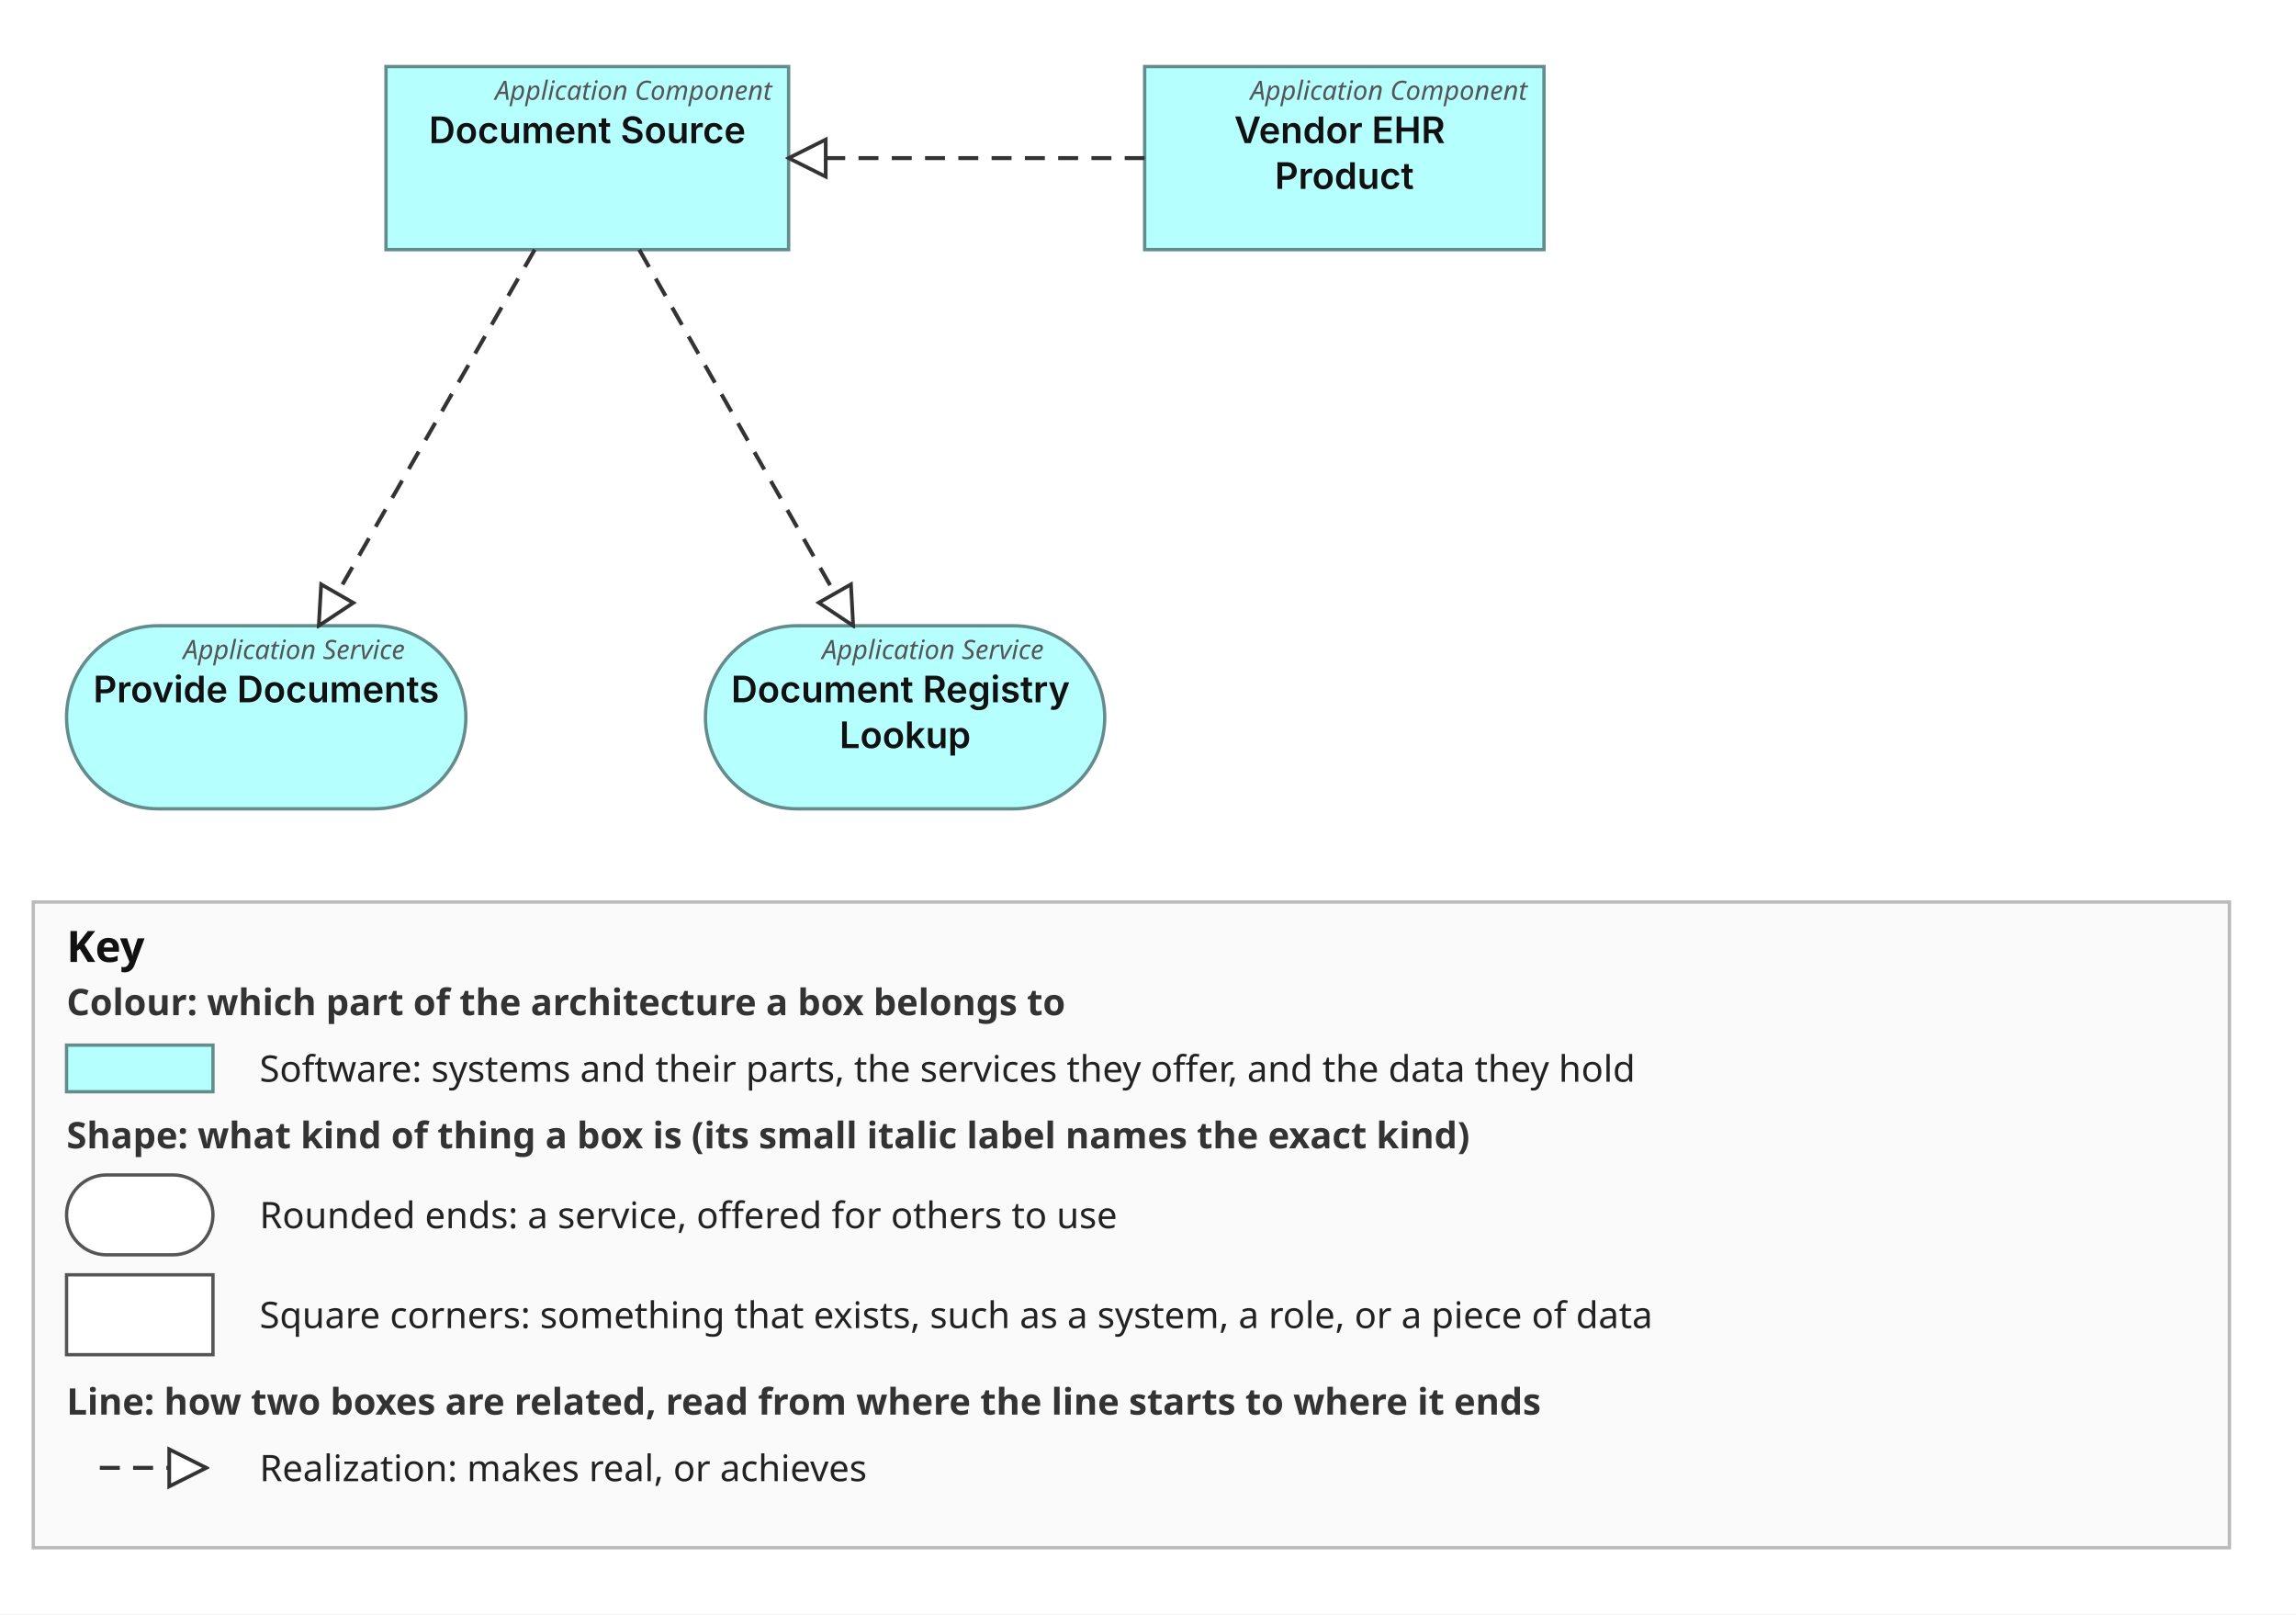
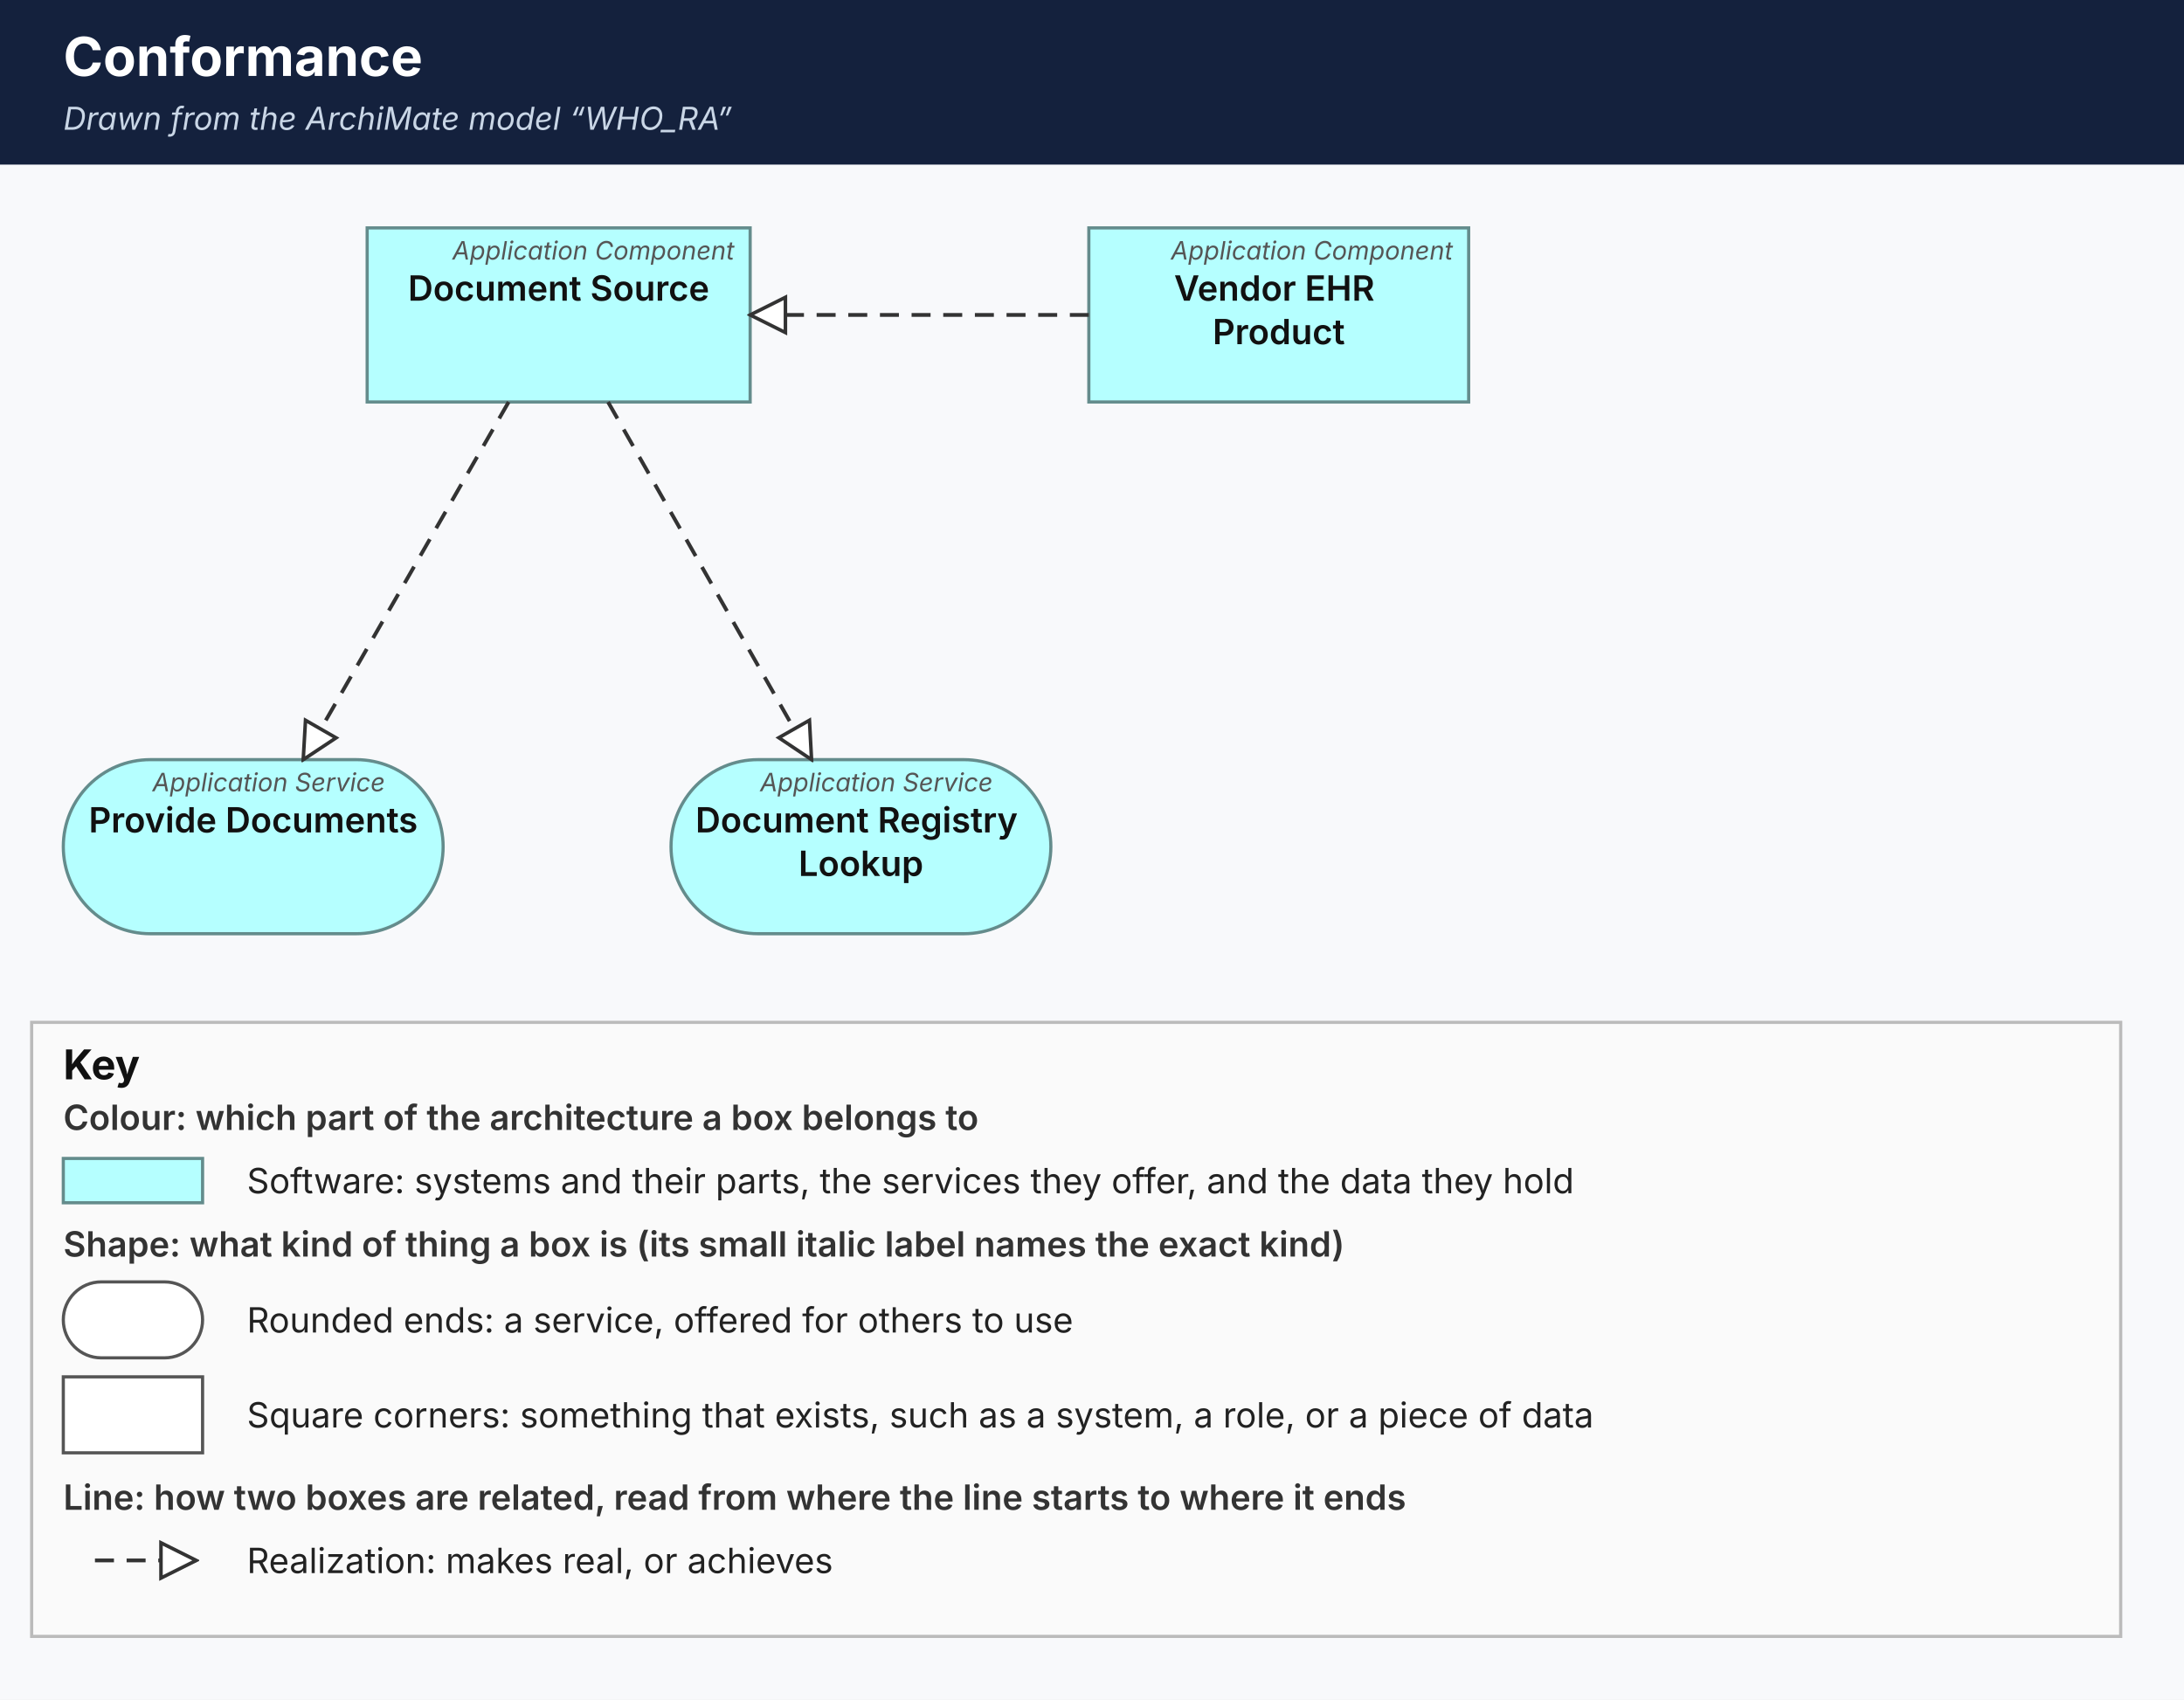
- <svg xmlns="http://www.w3.org/2000/svg" viewBox="256 136 690 485" width="690" height="485" role="img" aria-labelledby="av-title">
+ <svg xmlns="http://www.w3.org/2000/svg" viewBox="256 84 690 537" width="690" height="537" role="img" aria-labelledby="av-title">
  <style>
- .av-name{font:600 11px system-ui,-apple-system,"Segoe UI",sans-serif;fill:#111}
- .av-type{font:italic 8px system-ui,sans-serif;fill:#555}
- .av-group{font:600 11px system-ui,sans-serif;fill:#333}
- .av-note{font:10px system-ui,sans-serif;fill:#222}
- .av-key{font:11px system-ui,sans-serif;fill:#222}
- .av-keyh{font:600 11px system-ui,sans-serif;fill:#333}
- .av-keyt{font:700 13px system-ui,sans-serif;fill:#111}
- .av-rel{font:9px system-ui,sans-serif;fill:#333;paint-order:stroke;stroke:#fff;stroke-width:3px}
+ .av-name{font:600 11px Inter, "Segoe UI", system-ui, -apple-system, Helvetica, Arial, sans-serif;fill:#111}
+ .av-type{font:italic 8px Inter, "Segoe UI", system-ui, -apple-system, Helvetica, Arial, sans-serif;fill:#555}
+ .av-group{font:600 11px Inter, "Segoe UI", system-ui, -apple-system, Helvetica, Arial, sans-serif;fill:#333}
+ .av-note{font:10px Inter, "Segoe UI", system-ui, -apple-system, Helvetica, Arial, sans-serif;fill:#222}
+ .av-key{font:11px Inter, "Segoe UI", system-ui, -apple-system, Helvetica, Arial, sans-serif;fill:#222}
+ .av-keyh{font:600 11px Inter, "Segoe UI", system-ui, -apple-system, Helvetica, Arial, sans-serif;fill:#333}
+ .av-keyt{font:700 13px Inter, "Segoe UI", system-ui, -apple-system, Helvetica, Arial, sans-serif;fill:#111}
+ .av-rel{font:9px Inter, "Segoe UI", system-ui, -apple-system, Helvetica, Arial, sans-serif;fill:#333;paint-order:stroke;stroke:#fff;stroke-width:3px}
a:hover rect,a:hover polygon,a:focus rect,a:focus polygon{stroke:#06c;stroke-width:2.5}
</style>
  <defs>
    <marker id="arrow-open" viewBox="0 0 12 12" refX="11" refY="6" markerWidth="11" markerHeight="11" orient="auto-start-reverse" markerUnits="userSpaceOnUse">
      <path d="M1 1 L11 6 L1 11" fill="none" stroke="#333" stroke-width="1.3" />
    </marker>
    <marker id="arrow-filled" viewBox="0 0 12 12" refX="11" refY="6" markerWidth="11" markerHeight="11" orient="auto-start-reverse" markerUnits="userSpaceOnUse">
      <path d="M1 1 L11 6 L1 11 Z" fill="#333" />
    </marker>
    <marker id="arrow-small" viewBox="0 0 10 10" refX="9" refY="5" markerWidth="8" markerHeight="8" orient="auto-start-reverse" markerUnits="userSpaceOnUse">
      <path d="M1 1 L9 5 L1 9" fill="none" stroke="#333" stroke-width="1.2" />
    </marker>
    <marker id="triangle-hollow" viewBox="0 0 14 14" refX="13" refY="7" markerWidth="13" markerHeight="13" orient="auto-start-reverse" markerUnits="userSpaceOnUse">
      <path d="M1 1 L13 7 L1 13 Z" fill="#fff" stroke="#333" stroke-width="1.2" />
    </marker>
    <marker id="diamond-filled" viewBox="0 0 16 10" refX="1" refY="5" markerWidth="16" markerHeight="10" orient="auto-start-reverse" markerUnits="userSpaceOnUse">
      <path d="M1 5 L8 1 L15 5 L8 9 Z" fill="#333" />
    </marker>
    <marker id="diamond-hollow" viewBox="0 0 16 10" refX="1" refY="5" markerWidth="16" markerHeight="10" orient="auto-start-reverse" markerUnits="userSpaceOnUse">
      <path d="M1 5 L8 1 L15 5 L8 9 Z" fill="#fff" stroke="#333" stroke-width="1.2" />
    </marker>
    <marker id="dot" viewBox="0 0 8 8" refX="4" refY="4" markerWidth="7" markerHeight="7" orient="auto" markerUnits="userSpaceOnUse">
      <circle cx="4" cy="4" r="3.2" fill="#333" />
    </marker>
    <pattern id="missing" width="8" height="8" patternUnits="userSpaceOnUse" patternTransform="rotate(45)">
      <rect width="8" height="8" fill="#fff" />
      <line x1="0" y1="0" x2="0" y2="8" stroke="#d33" stroke-width="2" />
    </pattern>
  </defs>
-   <rect x="256" y="136" width="690" height="485" fill="#fff" />
+   <rect x="256" y="84" width="690" height="537" fill="#f8f9fb" />
+   <rect x="256" y="84" width="690" height="52" fill="#14213d" />
+   <text x="276" y="108" style="font:700 17px Inter, &quot;Segoe UI&quot;, system-ui, -apple-system, Helvetica, Arial, sans-serif;fill:#fff">Conformance</text>
+   <text x="276" y="125" style="font:italic 10px Inter, &quot;Segoe UI&quot;, system-ui, -apple-system, Helvetica, Arial, sans-serif;fill:#c9d6e6">Drawn from the ArchiMate model “WHO_RA”</text>
  <a href="../../../en/dpi-h-ra/archimate/0.2.0/elements/document-source/" target="_top">
    <rect x="372" y="156" width="121" height="55" fill="#b5ffff" stroke="#648c8c" stroke-width="1" />
    <text class="av-type" x="488" y="166" text-anchor="end">Application Component</text>
    <text class="av-name" x="432.5" y="179" text-anchor="middle">
      <tspan x="432.5" dy="0">Document Source</tspan>
    </text>
  </a>
  <a href="../../../en/dpi-h-ra/archimate/0.2.0/elements/vendor-ehr-product/" target="_top">
    <rect x="600" y="156" width="120" height="55" fill="#b5ffff" stroke="#648c8c" stroke-width="1" />
    <text class="av-type" x="715" y="166" text-anchor="end">Application Component</text>
    <text class="av-name" x="660" y="179" text-anchor="middle">
      <tspan x="660" dy="0">Vendor EHR</tspan>
      <tspan x="660" dy="13.75">Product</tspan>
    </text>
  </a>
  <a href="../../../en/dpi-h-ra/archimate/0.2.0/elements/provide-documents/" target="_top">
    <rect x="276" y="324" width="120" height="55" rx="27.5" fill="#b5ffff" stroke="#648c8c" stroke-width="1" />
    <text class="av-type" x="377.667" y="334" text-anchor="end">Application Service</text>
    <text class="av-name" x="336" y="347" text-anchor="middle">
      <tspan x="336" dy="0">Provide Documents</tspan>
    </text>
  </a>
  <a href="../../../en/dpi-h-ra/archimate/0.2.0/elements/document-registry-lookup/" target="_top">
    <rect x="468" y="324" width="120" height="55" rx="27.5" fill="#b5ffff" stroke="#648c8c" stroke-width="1" />
    <text class="av-type" x="569.667" y="334" text-anchor="end">Application Service</text>
    <text class="av-name" x="528" y="347" text-anchor="middle">
      <tspan x="528" dy="0">Document Registry</tspan>
      <tspan x="528" dy="13.75">Lookup</tspan>
    </text>
  </a>
  <a href="../../../en/dpi-h-ra/archimate/0.2.0/relationships/id-074bb8cba3fa43af88ac13ce2e3ae6eb/" target="_top">
    <path d="M416.7 211 L351.8 324" fill="none" stroke="#333" stroke-width="1.2" stroke-dasharray="6 4" marker-end="url(#triangle-hollow)" />
    <path d="M416.7 211 L351.8 324" fill="none" stroke="transparent" stroke-width="8" />
  </a>
  <a href="../../../en/dpi-h-ra/archimate/0.2.0/relationships/id-c28101b132dd4d0185edb1824b6d1519/" target="_top">
    <path d="M448.1 211 L512.4 324" fill="none" stroke="#333" stroke-width="1.2" stroke-dasharray="6 4" marker-end="url(#triangle-hollow)" />
    <path d="M448.1 211 L512.4 324" fill="none" stroke="transparent" stroke-width="8" />
  </a>
  <a href="../../../en/dpi-h-ra/archimate/0.2.0/relationships/id-f6fa7dd8ae714e8ebf7e0b07c785f8ef/" target="_top">
    <path d="M600 183.5 L493 183.5" fill="none" stroke="#333" stroke-width="1.2" stroke-dasharray="6 4" marker-end="url(#triangle-hollow)" />
    <path d="M600 183.5 L493 183.5" fill="none" stroke="transparent" stroke-width="8" />
  </a>
  <g class="av-legend">
    <rect x="266" y="407" width="660" height="194" fill="#fafafa" stroke="#bbb" />
    <text class="av-keyt" x="276" y="425">Key</text>
    <text class="av-keyh" x="276" y="441">Colour: which part of the architecture a box belongs to</text>
    <rect x="276" y="450" width="44" height="14" fill="#b5ffff" stroke="#648c8c" />
    <text class="av-key" x="334" y="461">Software: systems and their parts, the services they offer, and the data they hold</text>
    <text class="av-keyh" x="276" y="481">Shape: what kind of thing a box is (its small italic label names the exact kind)</text>
    <rect x="276" y="489" width="44" height="24" rx="12" fill="#fff" stroke="#555" />
    <text class="av-key" x="334" y="505">Rounded ends: a service, offered for others to use</text>
    <rect x="276" y="519" width="44" height="24" fill="#fff" stroke="#555" />
    <text class="av-key" x="334" y="535">Square corners: something that exists, such as a system, a role, or a piece of data</text>
    <text class="av-keyh" x="276" y="561">Line: how two boxes are related, read from where the line starts to where it ends</text>
    <path d="M286 577 L318 577" fill="none" stroke="#333" stroke-width="1.2" stroke-dasharray="6 4" marker-end="url(#triangle-hollow)" />
    <text class="av-key" x="334" y="581">Realization: makes real, or achieves</text>
  </g>
</svg>
